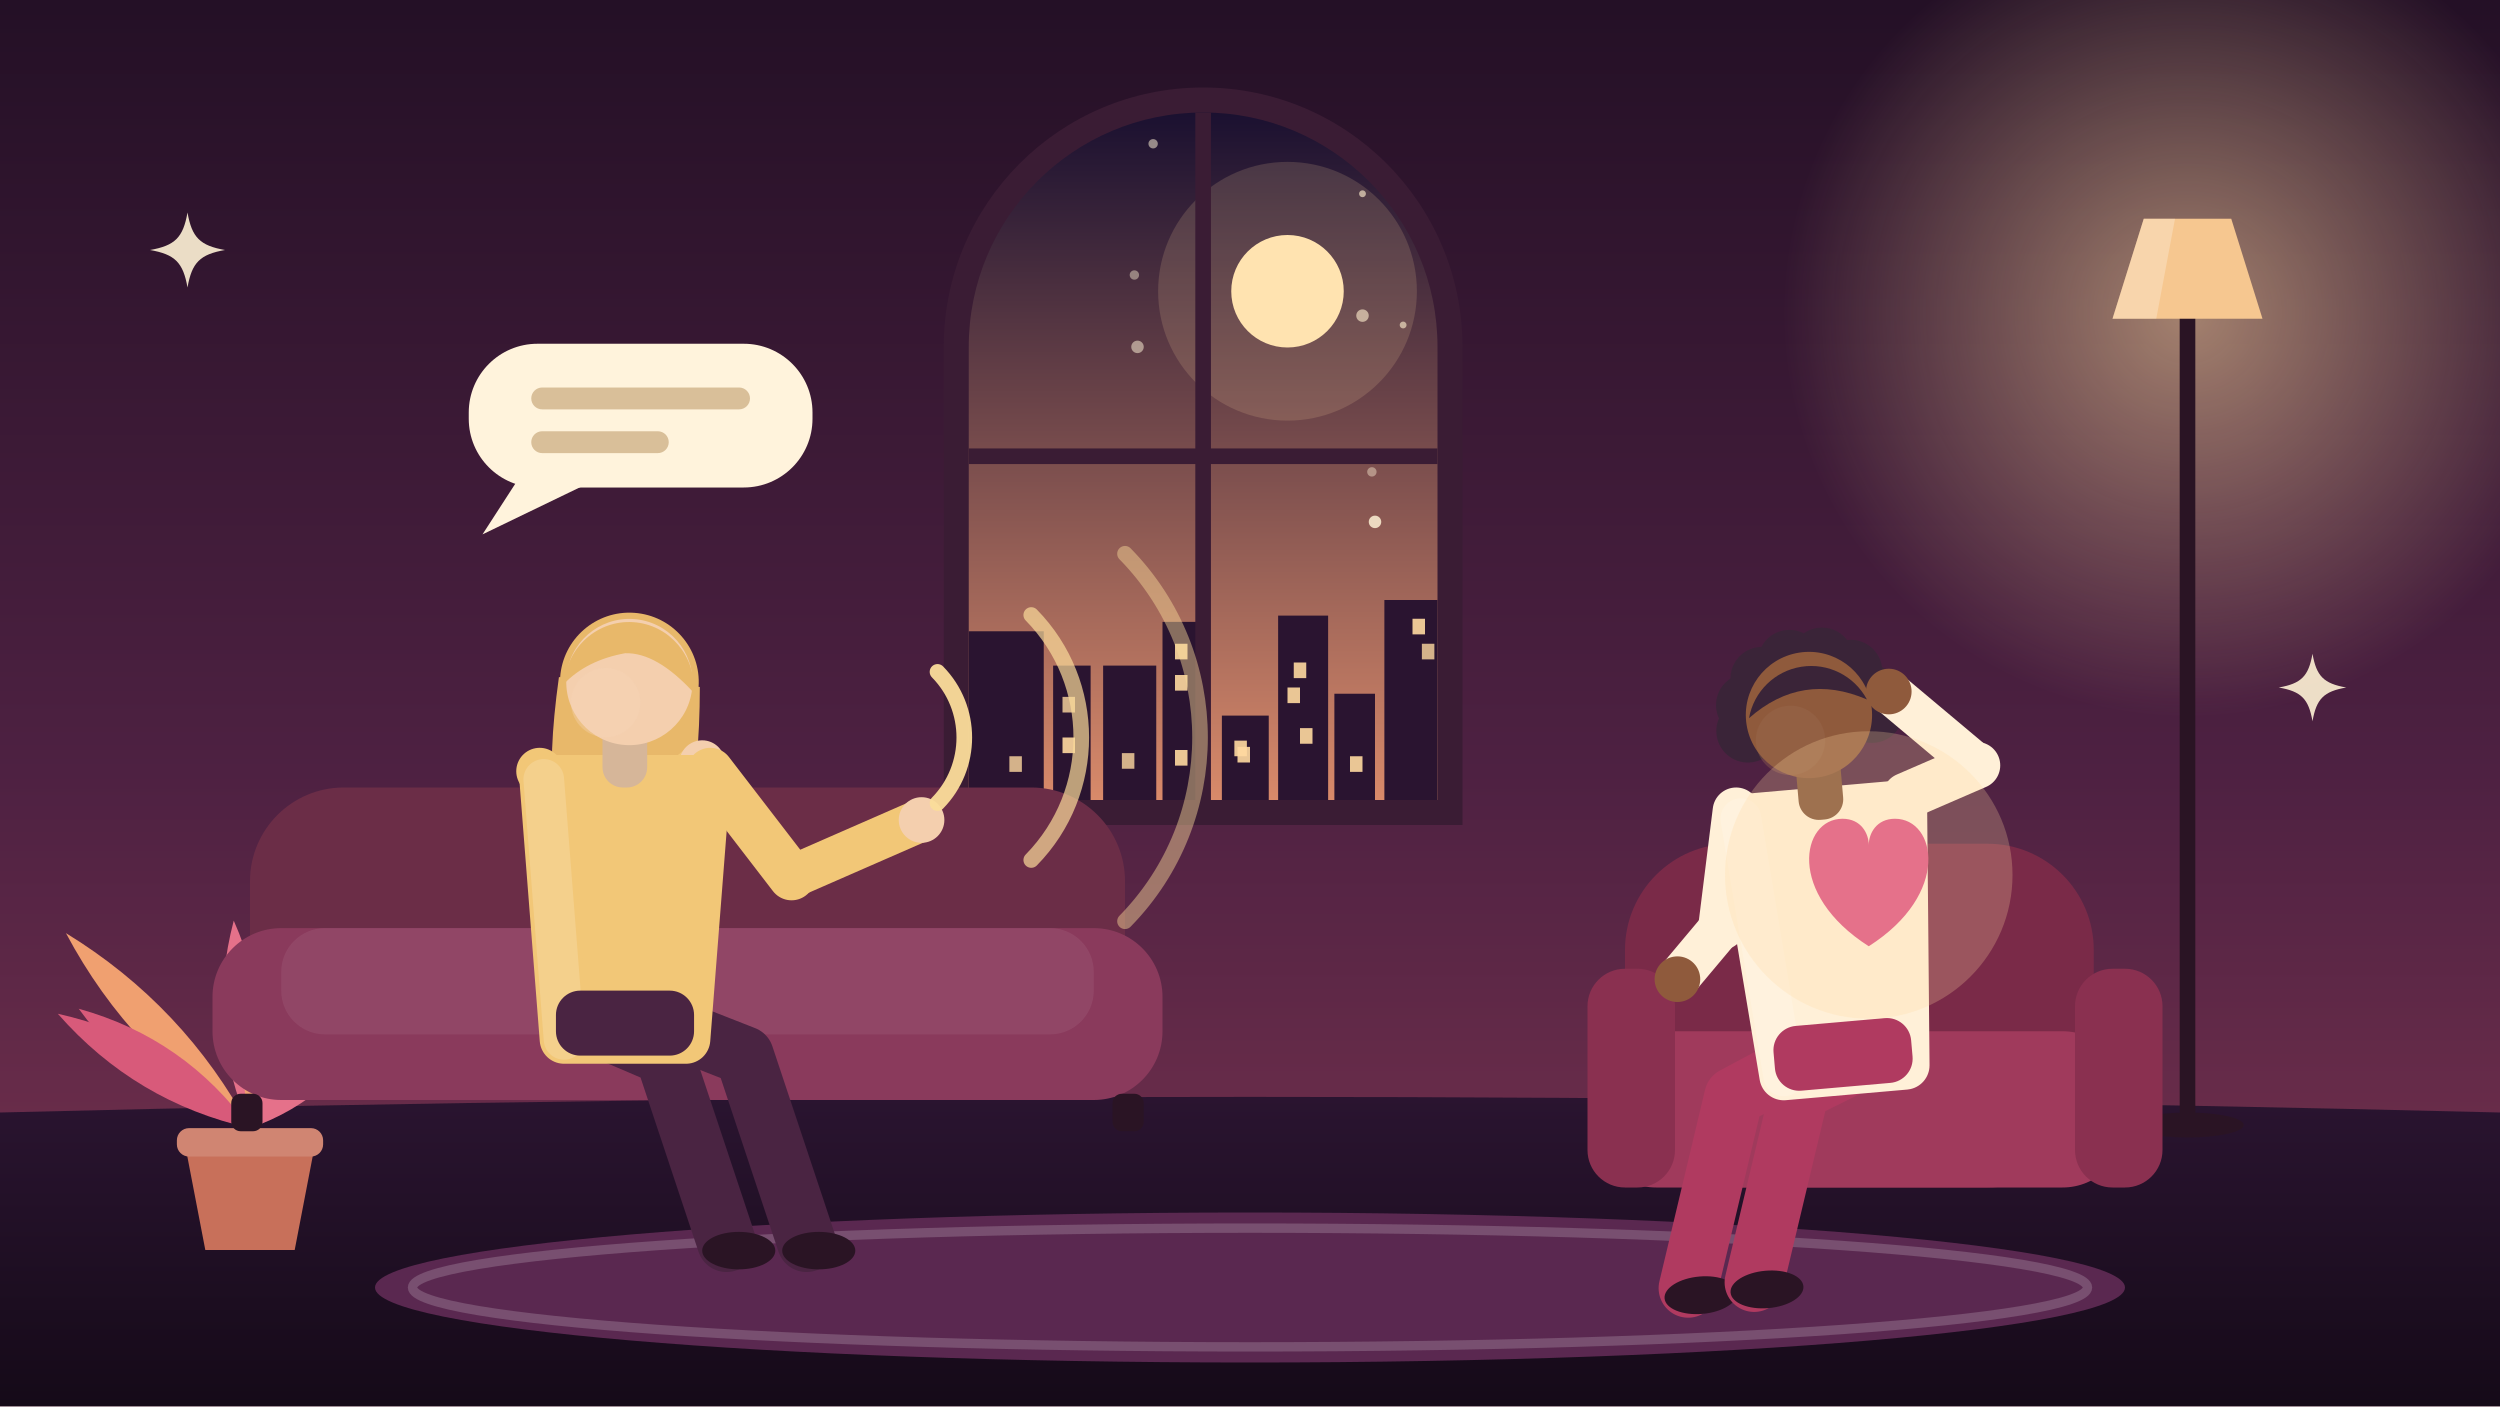
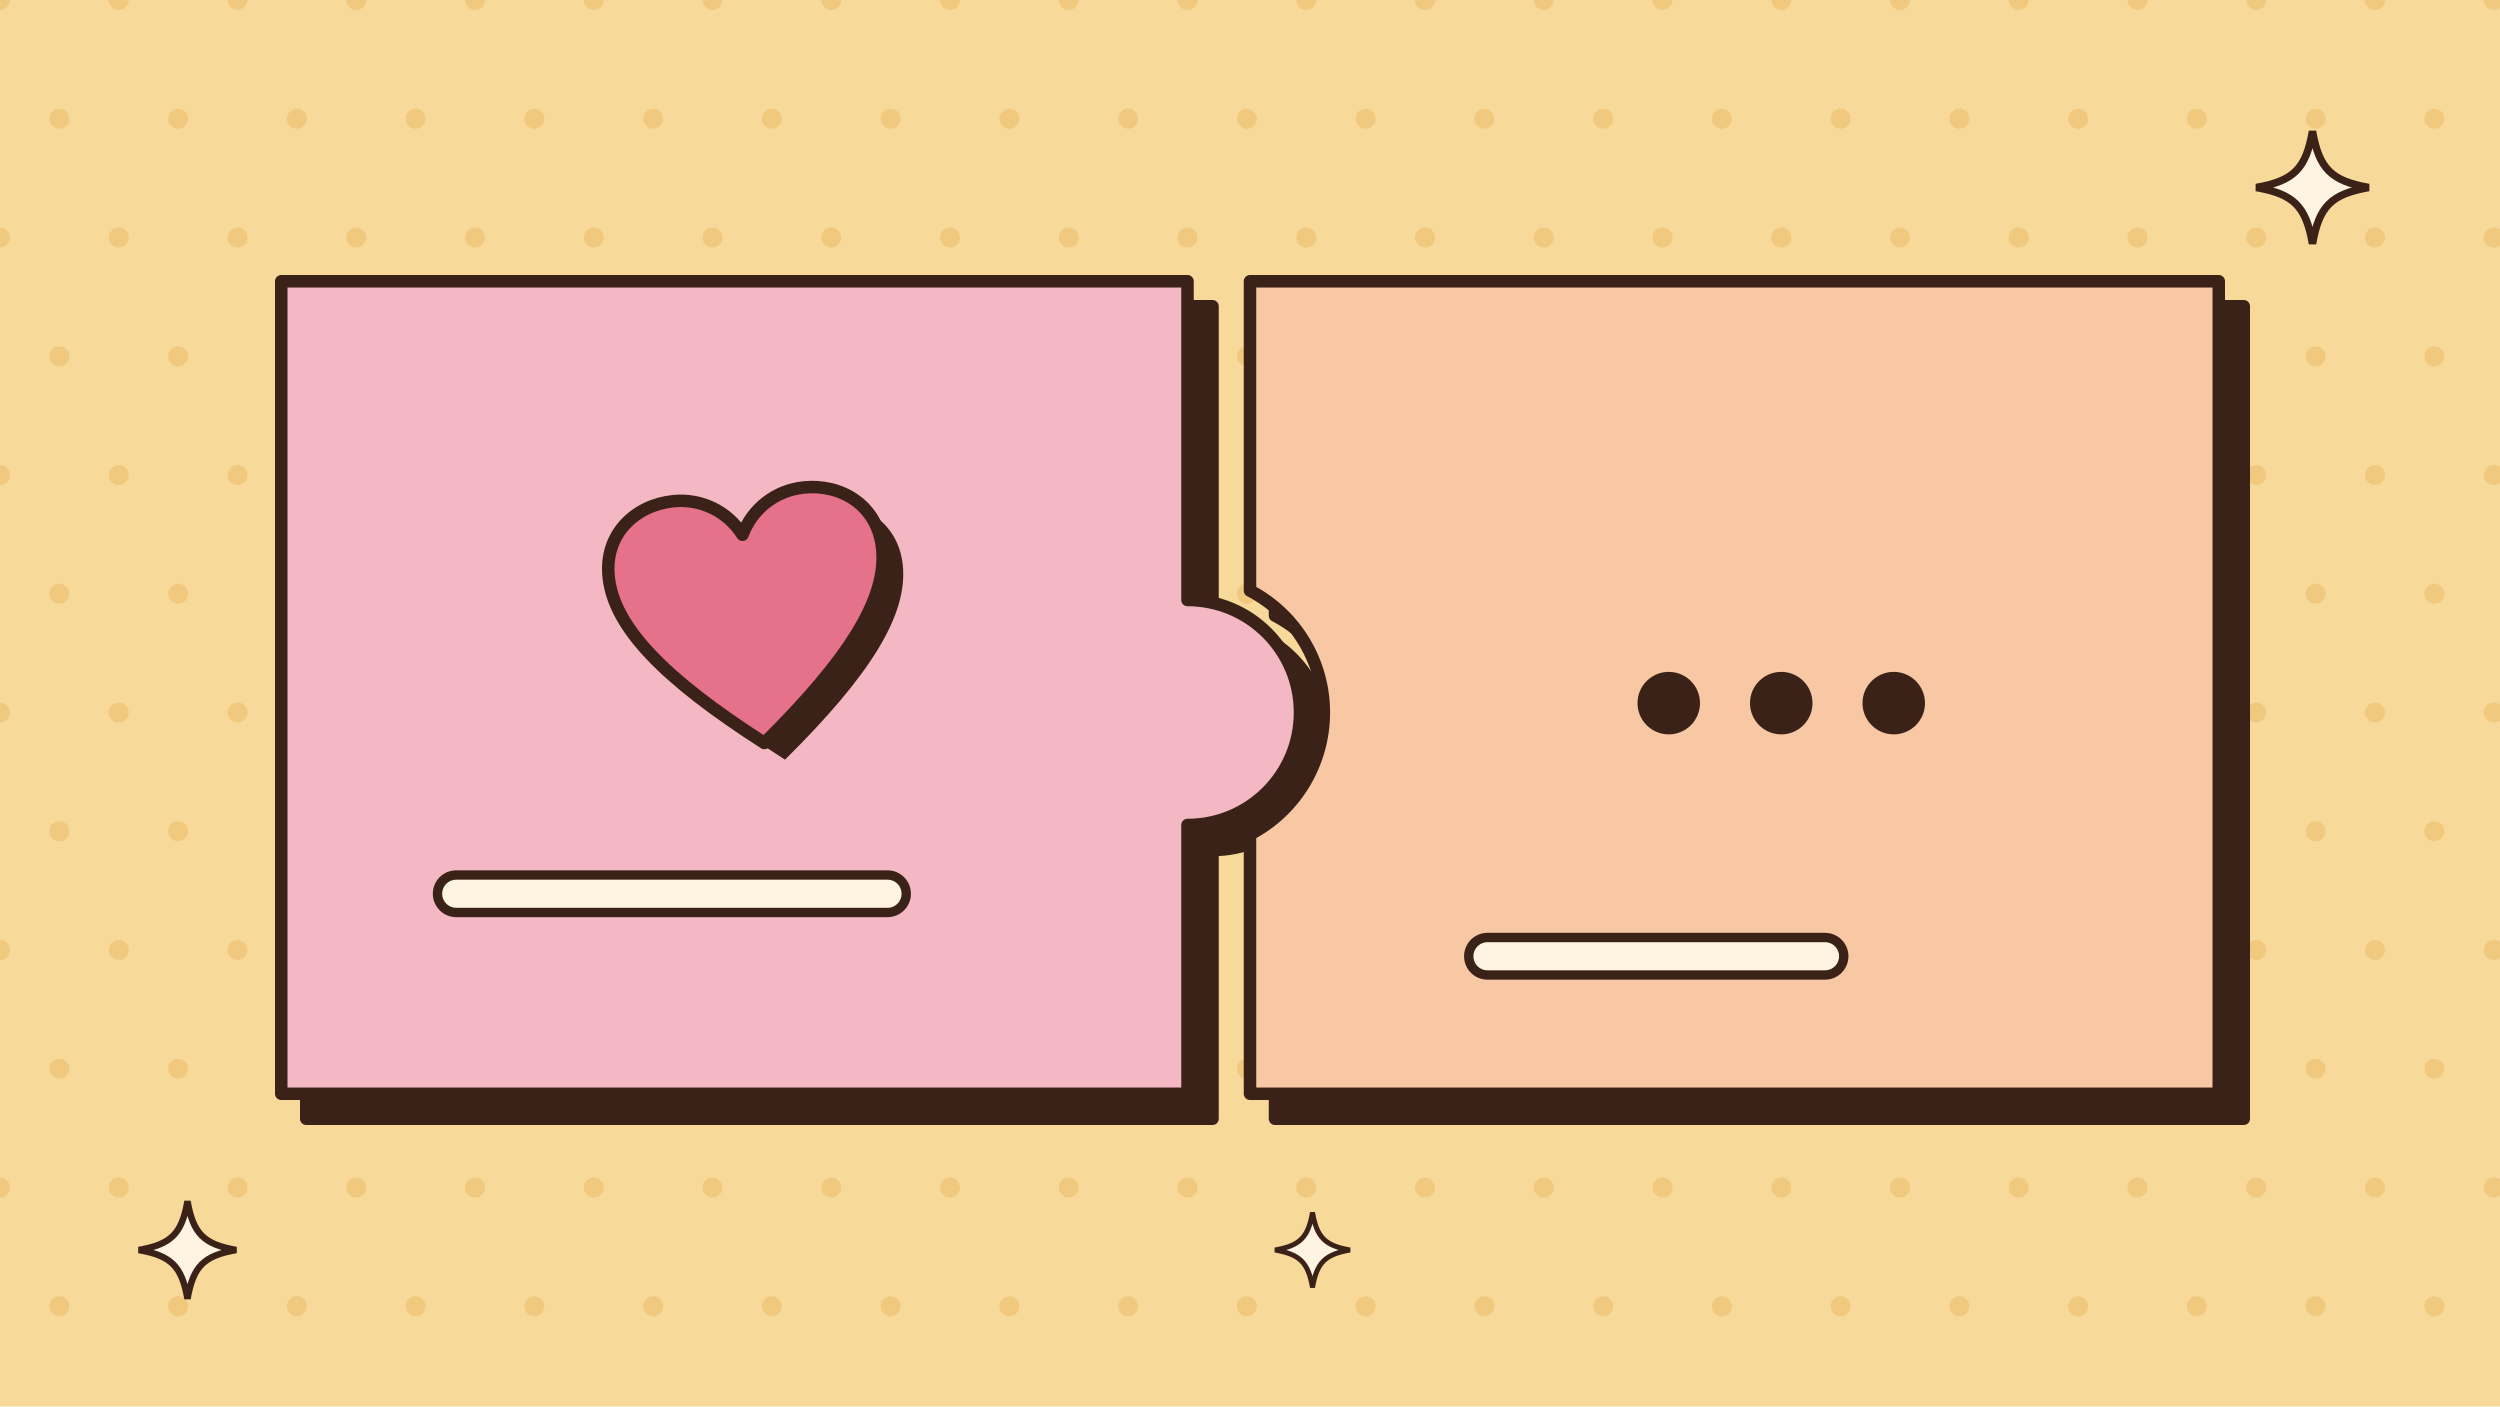
<svg xmlns="http://www.w3.org/2000/svg" viewBox="0 0 800 450" preserveAspectRatio="xMidYMid slice">
-   <defs>
-     <linearGradient id="e3bg" x1="0" y1="0" x2="0" y2="1">
-       <stop offset="0" stop-color="#241026" />
-       <stop offset=".55" stop-color="#4e2142" />
-       <stop offset="1" stop-color="#7e3550" />
-     </linearGradient>
-   </defs>
-   <rect width="800" height="450" fill="url(#e3bg)" />
-   <clipPath id="e3c">
-     <path d="M310 256 V111.0 A75.0 75.0 0 0 1 460 111.0 V256Z" />
-   </clipPath>
-   <linearGradient id="e3s" x1="0" y1="0" x2="0" y2="1">
-     <stop offset="0" stop-color="#1a1030" />
-     <stop offset="1" stop-color="#d98a6a" />
-   </linearGradient>
-   <path d="M302 264 V111.0 A83.0 83.0 0 0 1 468 111.0 V264Z" fill="#3a1c34" />
-   <g clip-path="url(#e3c)">
-     <rect x="310" y="36" width="150" height="220" fill="url(#e3s)" />
-     <circle cx="455" cy="38" r="0.8" fill="#fff3d6" opacity="0.39" />
-     <circle cx="458" cy="38" r="1.1" fill="#fff3d6" opacity="0.77" />
-     <circle cx="460" cy="68" r="1.5" fill="#fff3d6" opacity="0.56" />
-     <circle cx="363" cy="88" r="1.5" fill="#fff3d6" opacity="0.43" />
-     <circle cx="439" cy="151" r="1.5" fill="#fff3d6" opacity="0.42" />
-     <circle cx="449" cy="104" r="1.1" fill="#fff3d6" opacity="0.62" />
-     <circle cx="436" cy="101" r="2.0" fill="#fff3d6" opacity="0.61" />
-     <circle cx="364" cy="111" r="2.0" fill="#fff3d6" opacity="0.52" />
-     <circle cx="440" cy="167" r="2.0" fill="#fff3d6" opacity="0.83" />
-     <circle cx="436" cy="62" r="1.1" fill="#fff3d6" opacity="0.64" />
-     <circle cx="428" cy="147" r="0.8" fill="#fff3d6" opacity="0.46" />
-     <circle cx="384" cy="153" r="0.8" fill="#fff3d6" opacity="0.79" />
-     <circle cx="369" cy="46" r="1.5" fill="#fff3d6" opacity="0.52" />
-     <circle cx="385" cy="60" r="1.5" fill="#fff3d6" opacity="0.34" />
-     <circle cx="412.0" cy="93.2" r="41.4" fill="#ffd9a0" opacity=".16" />
-     <circle cx="412.0" cy="93.2" r="18.0" fill="#ffe3b0" />
-     <circle cx="421.0" cy="88.7" r="15.3" fill="#1a1030" opacity=".0" />
-     <rect x="310" y="202" width="24" height="54" fill="#2a1430" />
-     <rect x="323" y="242" width="4" height="5" fill="#ffd9a0" opacity="0.8" />
-     <rect x="322" y="240" width="4" height="5" fill="#ffd9a0" opacity="0" />
-     <rect x="325" y="230" width="4" height="5" fill="#ffd9a0" opacity="0" />
-     <rect x="337" y="213" width="12" height="43" fill="#2a1430" />
-     <rect x="340" y="223" width="4" height="5" fill="#ffd9a0" opacity="0.8" />
-     <rect x="342" y="231" width="4" height="5" fill="#ffd9a0" opacity="0" />
-     <rect x="340" y="236" width="4" height="5" fill="#ffd9a0" opacity="0.9" />
-     <rect x="353" y="213" width="17" height="43" fill="#2a1430" />
-     <rect x="359" y="241" width="4" height="5" fill="#ffd9a0" opacity="0.8" />
-     <rect x="358" y="224" width="4" height="5" fill="#ffd9a0" opacity="0" />
-     <rect x="356" y="221" width="4" height="5" fill="#ffd9a0" opacity="0" />
-     <rect x="372" y="199" width="15" height="57" fill="#2a1430" />
-     <rect x="376" y="216" width="4" height="5" fill="#ffd9a0" opacity="0.9" />
-     <rect x="376" y="206" width="4" height="5" fill="#ffd9a0" opacity="0.9" />
-     <rect x="376" y="240" width="4" height="5" fill="#ffd9a0" opacity="0.9" />
-     <rect x="391" y="229" width="15" height="27" fill="#2a1430" />
-     <rect x="396" y="238" width="4" height="5" fill="#ffd9a0" opacity="0" />
-     <rect x="396" y="239" width="4" height="5" fill="#ffd9a0" opacity="0.9" />
-     <rect x="395" y="237" width="4" height="5" fill="#ffd9a0" opacity="0.9" />
-     <rect x="409" y="197" width="16" height="59" fill="#2a1430" />
-     <rect x="412" y="220" width="4" height="5" fill="#ffd9a0" opacity="0.9" />
-     <rect x="416" y="233" width="4" height="5" fill="#ffd9a0" opacity="0.9" />
-     <rect x="414" y="212" width="4" height="5" fill="#ffd9a0" opacity="0.9" />
-     <rect x="427" y="222" width="13" height="34" fill="#2a1430" />
-     <rect x="431" y="231" width="4" height="5" fill="#ffd9a0" opacity="0" />
-     <rect x="431" y="244" width="4" height="5" fill="#ffd9a0" opacity="0" />
-     <rect x="432" y="242" width="4" height="5" fill="#ffd9a0" opacity="0.9" />
-     <rect x="443" y="192" width="22" height="64" fill="#2a1430" />
-     <rect x="452" y="235" width="4" height="5" fill="#ffd9a0" opacity="0" />
-     <rect x="455" y="206" width="4" height="5" fill="#ffd9a0" opacity="0.8" />
-     <rect x="452" y="198" width="4" height="5" fill="#ffd9a0" opacity="0.9" />
+   <rect width="800" height="450" fill="#f7d99a" />
+   <circle cx="0" cy="0" r="3.2" fill="#f0c97f" />
+   <circle cx="19.0" cy="38" r="3.2" fill="#f0c97f" />
+   <circle cx="0" cy="76" r="3.2" fill="#f0c97f" />
+   <circle cx="19.0" cy="114" r="3.2" fill="#f0c97f" />
+   <circle cx="0" cy="152" r="3.2" fill="#f0c97f" />
+   <circle cx="19.0" cy="190" r="3.2" fill="#f0c97f" />
+   <circle cx="0" cy="228" r="3.2" fill="#f0c97f" />
+   <circle cx="19.0" cy="266" r="3.2" fill="#f0c97f" />
+   <circle cx="0" cy="304" r="3.2" fill="#f0c97f" />
+   <circle cx="19.0" cy="342" r="3.2" fill="#f0c97f" />
+   <circle cx="0" cy="380" r="3.2" fill="#f0c97f" />
+   <circle cx="19.0" cy="418" r="3.2" fill="#f0c97f" />
+   <circle cx="0" cy="456" r="3.2" fill="#f0c97f" />
+   <circle cx="38" cy="0" r="3.2" fill="#f0c97f" />
+   <circle cx="57.0" cy="38" r="3.2" fill="#f0c97f" />
+   <circle cx="38" cy="76" r="3.2" fill="#f0c97f" />
+   <circle cx="57.0" cy="114" r="3.2" fill="#f0c97f" />
+   <circle cx="38" cy="152" r="3.2" fill="#f0c97f" />
+   <circle cx="57.0" cy="190" r="3.2" fill="#f0c97f" />
+   <circle cx="38" cy="228" r="3.2" fill="#f0c97f" />
+   <circle cx="57.0" cy="266" r="3.2" fill="#f0c97f" />
+   <circle cx="38" cy="304" r="3.2" fill="#f0c97f" />
+   <circle cx="57.0" cy="342" r="3.2" fill="#f0c97f" />
+   <circle cx="38" cy="380" r="3.2" fill="#f0c97f" />
+   <circle cx="57.0" cy="418" r="3.2" fill="#f0c97f" />
+   <circle cx="38" cy="456" r="3.2" fill="#f0c97f" />
+   <circle cx="76" cy="0" r="3.2" fill="#f0c97f" />
+   <circle cx="95.0" cy="38" r="3.2" fill="#f0c97f" />
+   <circle cx="76" cy="76" r="3.2" fill="#f0c97f" />
+   <circle cx="95.0" cy="114" r="3.2" fill="#f0c97f" />
+   <circle cx="76" cy="152" r="3.2" fill="#f0c97f" />
+   <circle cx="95.0" cy="190" r="3.2" fill="#f0c97f" />
+   <circle cx="76" cy="228" r="3.2" fill="#f0c97f" />
+   <circle cx="95.0" cy="266" r="3.2" fill="#f0c97f" />
+   <circle cx="76" cy="304" r="3.2" fill="#f0c97f" />
+   <circle cx="95.0" cy="342" r="3.2" fill="#f0c97f" />
+   <circle cx="76" cy="380" r="3.2" fill="#f0c97f" />
+   <circle cx="95.0" cy="418" r="3.2" fill="#f0c97f" />
+   <circle cx="76" cy="456" r="3.2" fill="#f0c97f" />
+   <circle cx="114" cy="0" r="3.2" fill="#f0c97f" />
+   <circle cx="133.0" cy="38" r="3.2" fill="#f0c97f" />
+   <circle cx="114" cy="76" r="3.2" fill="#f0c97f" />
+   <circle cx="133.0" cy="114" r="3.2" fill="#f0c97f" />
+   <circle cx="114" cy="152" r="3.2" fill="#f0c97f" />
+   <circle cx="133.0" cy="190" r="3.2" fill="#f0c97f" />
+   <circle cx="114" cy="228" r="3.2" fill="#f0c97f" />
+   <circle cx="133.0" cy="266" r="3.2" fill="#f0c97f" />
+   <circle cx="114" cy="304" r="3.2" fill="#f0c97f" />
+   <circle cx="133.0" cy="342" r="3.2" fill="#f0c97f" />
+   <circle cx="114" cy="380" r="3.2" fill="#f0c97f" />
+   <circle cx="133.0" cy="418" r="3.2" fill="#f0c97f" />
+   <circle cx="114" cy="456" r="3.2" fill="#f0c97f" />
+   <circle cx="152" cy="0" r="3.2" fill="#f0c97f" />
+   <circle cx="171.0" cy="38" r="3.2" fill="#f0c97f" />
+   <circle cx="152" cy="76" r="3.2" fill="#f0c97f" />
+   <circle cx="171.0" cy="114" r="3.2" fill="#f0c97f" />
+   <circle cx="152" cy="152" r="3.2" fill="#f0c97f" />
+   <circle cx="171.0" cy="190" r="3.2" fill="#f0c97f" />
+   <circle cx="152" cy="228" r="3.2" fill="#f0c97f" />
+   <circle cx="171.0" cy="266" r="3.2" fill="#f0c97f" />
+   <circle cx="152" cy="304" r="3.2" fill="#f0c97f" />
+   <circle cx="171.0" cy="342" r="3.2" fill="#f0c97f" />
+   <circle cx="152" cy="380" r="3.2" fill="#f0c97f" />
+   <circle cx="171.0" cy="418" r="3.2" fill="#f0c97f" />
+   <circle cx="152" cy="456" r="3.2" fill="#f0c97f" />
+   <circle cx="190" cy="0" r="3.2" fill="#f0c97f" />
+   <circle cx="209.0" cy="38" r="3.2" fill="#f0c97f" />
+   <circle cx="190" cy="76" r="3.2" fill="#f0c97f" />
+   <circle cx="209.0" cy="114" r="3.2" fill="#f0c97f" />
+   <circle cx="190" cy="152" r="3.2" fill="#f0c97f" />
+   <circle cx="209.0" cy="190" r="3.2" fill="#f0c97f" />
+   <circle cx="190" cy="228" r="3.2" fill="#f0c97f" />
+   <circle cx="209.0" cy="266" r="3.2" fill="#f0c97f" />
+   <circle cx="190" cy="304" r="3.2" fill="#f0c97f" />
+   <circle cx="209.0" cy="342" r="3.2" fill="#f0c97f" />
+   <circle cx="190" cy="380" r="3.2" fill="#f0c97f" />
+   <circle cx="209.0" cy="418" r="3.2" fill="#f0c97f" />
+   <circle cx="190" cy="456" r="3.2" fill="#f0c97f" />
+   <circle cx="228" cy="0" r="3.2" fill="#f0c97f" />
+   <circle cx="247.0" cy="38" r="3.2" fill="#f0c97f" />
+   <circle cx="228" cy="76" r="3.2" fill="#f0c97f" />
+   <circle cx="247.0" cy="114" r="3.2" fill="#f0c97f" />
+   <circle cx="228" cy="152" r="3.2" fill="#f0c97f" />
+   <circle cx="247.0" cy="190" r="3.2" fill="#f0c97f" />
+   <circle cx="228" cy="228" r="3.2" fill="#f0c97f" />
+   <circle cx="247.0" cy="266" r="3.2" fill="#f0c97f" />
+   <circle cx="228" cy="304" r="3.2" fill="#f0c97f" />
+   <circle cx="247.0" cy="342" r="3.2" fill="#f0c97f" />
+   <circle cx="228" cy="380" r="3.2" fill="#f0c97f" />
+   <circle cx="247.0" cy="418" r="3.2" fill="#f0c97f" />
+   <circle cx="228" cy="456" r="3.2" fill="#f0c97f" />
+   <circle cx="266" cy="0" r="3.2" fill="#f0c97f" />
+   <circle cx="285.0" cy="38" r="3.2" fill="#f0c97f" />
+   <circle cx="266" cy="76" r="3.2" fill="#f0c97f" />
+   <circle cx="285.0" cy="114" r="3.2" fill="#f0c97f" />
+   <circle cx="266" cy="152" r="3.2" fill="#f0c97f" />
+   <circle cx="285.0" cy="190" r="3.2" fill="#f0c97f" />
+   <circle cx="266" cy="228" r="3.2" fill="#f0c97f" />
+   <circle cx="285.0" cy="266" r="3.2" fill="#f0c97f" />
+   <circle cx="266" cy="304" r="3.2" fill="#f0c97f" />
+   <circle cx="285.0" cy="342" r="3.2" fill="#f0c97f" />
+   <circle cx="266" cy="380" r="3.2" fill="#f0c97f" />
+   <circle cx="285.0" cy="418" r="3.2" fill="#f0c97f" />
+   <circle cx="266" cy="456" r="3.2" fill="#f0c97f" />
+   <circle cx="304" cy="0" r="3.2" fill="#f0c97f" />
+   <circle cx="323.0" cy="38" r="3.2" fill="#f0c97f" />
+   <circle cx="304" cy="76" r="3.2" fill="#f0c97f" />
+   <circle cx="323.0" cy="114" r="3.2" fill="#f0c97f" />
+   <circle cx="304" cy="152" r="3.2" fill="#f0c97f" />
+   <circle cx="323.0" cy="190" r="3.2" fill="#f0c97f" />
+   <circle cx="304" cy="228" r="3.2" fill="#f0c97f" />
+   <circle cx="323.0" cy="266" r="3.2" fill="#f0c97f" />
+   <circle cx="304" cy="304" r="3.2" fill="#f0c97f" />
+   <circle cx="323.0" cy="342" r="3.2" fill="#f0c97f" />
+   <circle cx="304" cy="380" r="3.2" fill="#f0c97f" />
+   <circle cx="323.0" cy="418" r="3.2" fill="#f0c97f" />
+   <circle cx="304" cy="456" r="3.2" fill="#f0c97f" />
+   <circle cx="342" cy="0" r="3.2" fill="#f0c97f" />
+   <circle cx="361.0" cy="38" r="3.2" fill="#f0c97f" />
+   <circle cx="342" cy="76" r="3.2" fill="#f0c97f" />
+   <circle cx="361.0" cy="114" r="3.2" fill="#f0c97f" />
+   <circle cx="342" cy="152" r="3.2" fill="#f0c97f" />
+   <circle cx="361.0" cy="190" r="3.2" fill="#f0c97f" />
+   <circle cx="342" cy="228" r="3.2" fill="#f0c97f" />
+   <circle cx="361.0" cy="266" r="3.2" fill="#f0c97f" />
+   <circle cx="342" cy="304" r="3.2" fill="#f0c97f" />
+   <circle cx="361.0" cy="342" r="3.2" fill="#f0c97f" />
+   <circle cx="342" cy="380" r="3.2" fill="#f0c97f" />
+   <circle cx="361.0" cy="418" r="3.2" fill="#f0c97f" />
+   <circle cx="342" cy="456" r="3.2" fill="#f0c97f" />
+   <circle cx="380" cy="0" r="3.2" fill="#f0c97f" />
+   <circle cx="399.0" cy="38" r="3.2" fill="#f0c97f" />
+   <circle cx="380" cy="76" r="3.2" fill="#f0c97f" />
+   <circle cx="399.0" cy="114" r="3.2" fill="#f0c97f" />
+   <circle cx="380" cy="152" r="3.2" fill="#f0c97f" />
+   <circle cx="399.0" cy="190" r="3.2" fill="#f0c97f" />
+   <circle cx="380" cy="228" r="3.2" fill="#f0c97f" />
+   <circle cx="399.0" cy="266" r="3.2" fill="#f0c97f" />
+   <circle cx="380" cy="304" r="3.2" fill="#f0c97f" />
+   <circle cx="399.0" cy="342" r="3.2" fill="#f0c97f" />
+   <circle cx="380" cy="380" r="3.2" fill="#f0c97f" />
+   <circle cx="399.0" cy="418" r="3.2" fill="#f0c97f" />
+   <circle cx="380" cy="456" r="3.2" fill="#f0c97f" />
+   <circle cx="418" cy="0" r="3.2" fill="#f0c97f" />
+   <circle cx="437.0" cy="38" r="3.2" fill="#f0c97f" />
+   <circle cx="418" cy="76" r="3.2" fill="#f0c97f" />
+   <circle cx="437.0" cy="114" r="3.2" fill="#f0c97f" />
+   <circle cx="418" cy="152" r="3.2" fill="#f0c97f" />
+   <circle cx="437.0" cy="190" r="3.2" fill="#f0c97f" />
+   <circle cx="418" cy="228" r="3.2" fill="#f0c97f" />
+   <circle cx="437.0" cy="266" r="3.2" fill="#f0c97f" />
+   <circle cx="418" cy="304" r="3.2" fill="#f0c97f" />
+   <circle cx="437.0" cy="342" r="3.2" fill="#f0c97f" />
+   <circle cx="418" cy="380" r="3.2" fill="#f0c97f" />
+   <circle cx="437.0" cy="418" r="3.2" fill="#f0c97f" />
+   <circle cx="418" cy="456" r="3.2" fill="#f0c97f" />
+   <circle cx="456" cy="0" r="3.2" fill="#f0c97f" />
+   <circle cx="475.0" cy="38" r="3.2" fill="#f0c97f" />
+   <circle cx="456" cy="76" r="3.2" fill="#f0c97f" />
+   <circle cx="475.0" cy="114" r="3.2" fill="#f0c97f" />
+   <circle cx="456" cy="152" r="3.2" fill="#f0c97f" />
+   <circle cx="475.0" cy="190" r="3.2" fill="#f0c97f" />
+   <circle cx="456" cy="228" r="3.2" fill="#f0c97f" />
+   <circle cx="475.0" cy="266" r="3.2" fill="#f0c97f" />
+   <circle cx="456" cy="304" r="3.2" fill="#f0c97f" />
+   <circle cx="475.0" cy="342" r="3.2" fill="#f0c97f" />
+   <circle cx="456" cy="380" r="3.2" fill="#f0c97f" />
+   <circle cx="475.0" cy="418" r="3.2" fill="#f0c97f" />
+   <circle cx="456" cy="456" r="3.2" fill="#f0c97f" />
+   <circle cx="494" cy="0" r="3.2" fill="#f0c97f" />
+   <circle cx="513.0" cy="38" r="3.2" fill="#f0c97f" />
+   <circle cx="494" cy="76" r="3.2" fill="#f0c97f" />
+   <circle cx="513.0" cy="114" r="3.2" fill="#f0c97f" />
+   <circle cx="494" cy="152" r="3.2" fill="#f0c97f" />
+   <circle cx="513.0" cy="190" r="3.2" fill="#f0c97f" />
+   <circle cx="494" cy="228" r="3.2" fill="#f0c97f" />
+   <circle cx="513.0" cy="266" r="3.2" fill="#f0c97f" />
+   <circle cx="494" cy="304" r="3.2" fill="#f0c97f" />
+   <circle cx="513.0" cy="342" r="3.2" fill="#f0c97f" />
+   <circle cx="494" cy="380" r="3.2" fill="#f0c97f" />
+   <circle cx="513.0" cy="418" r="3.2" fill="#f0c97f" />
+   <circle cx="494" cy="456" r="3.2" fill="#f0c97f" />
+   <circle cx="532" cy="0" r="3.2" fill="#f0c97f" />
+   <circle cx="551.0" cy="38" r="3.2" fill="#f0c97f" />
+   <circle cx="532" cy="76" r="3.2" fill="#f0c97f" />
+   <circle cx="551.0" cy="114" r="3.2" fill="#f0c97f" />
+   <circle cx="532" cy="152" r="3.2" fill="#f0c97f" />
+   <circle cx="551.0" cy="190" r="3.2" fill="#f0c97f" />
+   <circle cx="532" cy="228" r="3.2" fill="#f0c97f" />
+   <circle cx="551.0" cy="266" r="3.2" fill="#f0c97f" />
+   <circle cx="532" cy="304" r="3.2" fill="#f0c97f" />
+   <circle cx="551.0" cy="342" r="3.2" fill="#f0c97f" />
+   <circle cx="532" cy="380" r="3.2" fill="#f0c97f" />
+   <circle cx="551.0" cy="418" r="3.2" fill="#f0c97f" />
+   <circle cx="532" cy="456" r="3.2" fill="#f0c97f" />
+   <circle cx="570" cy="0" r="3.2" fill="#f0c97f" />
+   <circle cx="589.0" cy="38" r="3.2" fill="#f0c97f" />
+   <circle cx="570" cy="76" r="3.2" fill="#f0c97f" />
+   <circle cx="589.0" cy="114" r="3.2" fill="#f0c97f" />
+   <circle cx="570" cy="152" r="3.2" fill="#f0c97f" />
+   <circle cx="589.0" cy="190" r="3.2" fill="#f0c97f" />
+   <circle cx="570" cy="228" r="3.2" fill="#f0c97f" />
+   <circle cx="589.0" cy="266" r="3.2" fill="#f0c97f" />
+   <circle cx="570" cy="304" r="3.2" fill="#f0c97f" />
+   <circle cx="589.0" cy="342" r="3.2" fill="#f0c97f" />
+   <circle cx="570" cy="380" r="3.2" fill="#f0c97f" />
+   <circle cx="589.0" cy="418" r="3.2" fill="#f0c97f" />
+   <circle cx="570" cy="456" r="3.2" fill="#f0c97f" />
+   <circle cx="608" cy="0" r="3.2" fill="#f0c97f" />
+   <circle cx="627.0" cy="38" r="3.2" fill="#f0c97f" />
+   <circle cx="608" cy="76" r="3.2" fill="#f0c97f" />
+   <circle cx="627.0" cy="114" r="3.2" fill="#f0c97f" />
+   <circle cx="608" cy="152" r="3.2" fill="#f0c97f" />
+   <circle cx="627.0" cy="190" r="3.2" fill="#f0c97f" />
+   <circle cx="608" cy="228" r="3.2" fill="#f0c97f" />
+   <circle cx="627.0" cy="266" r="3.2" fill="#f0c97f" />
+   <circle cx="608" cy="304" r="3.2" fill="#f0c97f" />
+   <circle cx="627.0" cy="342" r="3.2" fill="#f0c97f" />
+   <circle cx="608" cy="380" r="3.2" fill="#f0c97f" />
+   <circle cx="627.0" cy="418" r="3.2" fill="#f0c97f" />
+   <circle cx="608" cy="456" r="3.2" fill="#f0c97f" />
+   <circle cx="646" cy="0" r="3.2" fill="#f0c97f" />
+   <circle cx="665.0" cy="38" r="3.2" fill="#f0c97f" />
+   <circle cx="646" cy="76" r="3.2" fill="#f0c97f" />
+   <circle cx="665.0" cy="114" r="3.2" fill="#f0c97f" />
+   <circle cx="646" cy="152" r="3.2" fill="#f0c97f" />
+   <circle cx="665.0" cy="190" r="3.2" fill="#f0c97f" />
+   <circle cx="646" cy="228" r="3.2" fill="#f0c97f" />
+   <circle cx="665.0" cy="266" r="3.2" fill="#f0c97f" />
+   <circle cx="646" cy="304" r="3.2" fill="#f0c97f" />
+   <circle cx="665.0" cy="342" r="3.2" fill="#f0c97f" />
+   <circle cx="646" cy="380" r="3.2" fill="#f0c97f" />
+   <circle cx="665.0" cy="418" r="3.2" fill="#f0c97f" />
+   <circle cx="646" cy="456" r="3.2" fill="#f0c97f" />
+   <circle cx="684" cy="0" r="3.2" fill="#f0c97f" />
+   <circle cx="703.0" cy="38" r="3.2" fill="#f0c97f" />
+   <circle cx="684" cy="76" r="3.2" fill="#f0c97f" />
+   <circle cx="703.0" cy="114" r="3.2" fill="#f0c97f" />
+   <circle cx="684" cy="152" r="3.2" fill="#f0c97f" />
+   <circle cx="703.0" cy="190" r="3.2" fill="#f0c97f" />
+   <circle cx="684" cy="228" r="3.2" fill="#f0c97f" />
+   <circle cx="703.0" cy="266" r="3.2" fill="#f0c97f" />
+   <circle cx="684" cy="304" r="3.2" fill="#f0c97f" />
+   <circle cx="703.0" cy="342" r="3.2" fill="#f0c97f" />
+   <circle cx="684" cy="380" r="3.2" fill="#f0c97f" />
+   <circle cx="703.0" cy="418" r="3.2" fill="#f0c97f" />
+   <circle cx="684" cy="456" r="3.2" fill="#f0c97f" />
+   <circle cx="722" cy="0" r="3.2" fill="#f0c97f" />
+   <circle cx="741.0" cy="38" r="3.2" fill="#f0c97f" />
+   <circle cx="722" cy="76" r="3.2" fill="#f0c97f" />
+   <circle cx="741.0" cy="114" r="3.2" fill="#f0c97f" />
+   <circle cx="722" cy="152" r="3.2" fill="#f0c97f" />
+   <circle cx="741.0" cy="190" r="3.2" fill="#f0c97f" />
+   <circle cx="722" cy="228" r="3.2" fill="#f0c97f" />
+   <circle cx="741.0" cy="266" r="3.2" fill="#f0c97f" />
+   <circle cx="722" cy="304" r="3.2" fill="#f0c97f" />
+   <circle cx="741.0" cy="342" r="3.2" fill="#f0c97f" />
+   <circle cx="722" cy="380" r="3.2" fill="#f0c97f" />
+   <circle cx="741.0" cy="418" r="3.2" fill="#f0c97f" />
+   <circle cx="722" cy="456" r="3.2" fill="#f0c97f" />
+   <circle cx="760" cy="0" r="3.2" fill="#f0c97f" />
+   <circle cx="779.0" cy="38" r="3.2" fill="#f0c97f" />
+   <circle cx="760" cy="76" r="3.2" fill="#f0c97f" />
+   <circle cx="779.0" cy="114" r="3.2" fill="#f0c97f" />
+   <circle cx="760" cy="152" r="3.2" fill="#f0c97f" />
+   <circle cx="779.0" cy="190" r="3.2" fill="#f0c97f" />
+   <circle cx="760" cy="228" r="3.2" fill="#f0c97f" />
+   <circle cx="779.0" cy="266" r="3.2" fill="#f0c97f" />
+   <circle cx="760" cy="304" r="3.2" fill="#f0c97f" />
+   <circle cx="779.0" cy="342" r="3.2" fill="#f0c97f" />
+   <circle cx="760" cy="380" r="3.2" fill="#f0c97f" />
+   <circle cx="779.0" cy="418" r="3.2" fill="#f0c97f" />
+   <circle cx="760" cy="456" r="3.2" fill="#f0c97f" />
+   <circle cx="798" cy="0" r="3.2" fill="#f0c97f" />
+   <circle cx="817.0" cy="38" r="3.2" fill="#f0c97f" />
+   <circle cx="798" cy="76" r="3.2" fill="#f0c97f" />
+   <circle cx="817.0" cy="114" r="3.2" fill="#f0c97f" />
+   <circle cx="798" cy="152" r="3.2" fill="#f0c97f" />
+   <circle cx="817.0" cy="190" r="3.2" fill="#f0c97f" />
+   <circle cx="798" cy="228" r="3.2" fill="#f0c97f" />
+   <circle cx="817.0" cy="266" r="3.2" fill="#f0c97f" />
+   <circle cx="798" cy="304" r="3.2" fill="#f0c97f" />
+   <circle cx="817.0" cy="342" r="3.2" fill="#f0c97f" />
+   <circle cx="798" cy="380" r="3.2" fill="#f0c97f" />
+   <circle cx="817.0" cy="418" r="3.2" fill="#f0c97f" />
+   <circle cx="798" cy="456" r="3.2" fill="#f0c97f" />
+   <circle cx="836" cy="0" r="3.2" fill="#f0c97f" />
+   <circle cx="855.0" cy="38" r="3.2" fill="#f0c97f" />
+   <circle cx="836" cy="76" r="3.2" fill="#f0c97f" />
+   <circle cx="855.0" cy="114" r="3.2" fill="#f0c97f" />
+   <circle cx="836" cy="152" r="3.2" fill="#f0c97f" />
+   <circle cx="855.0" cy="190" r="3.2" fill="#f0c97f" />
+   <circle cx="836" cy="228" r="3.2" fill="#f0c97f" />
+   <circle cx="855.0" cy="266" r="3.2" fill="#f0c97f" />
+   <circle cx="836" cy="304" r="3.2" fill="#f0c97f" />
+   <circle cx="855.0" cy="342" r="3.2" fill="#f0c97f" />
+   <circle cx="836" cy="380" r="3.2" fill="#f0c97f" />
+   <circle cx="855.0" cy="418" r="3.2" fill="#f0c97f" />
+   <circle cx="836" cy="456" r="3.2" fill="#f0c97f" />
+   <g transform="">
+     <path d="M90 90 H380 V192 A36 36 0 1 1 380 264 V350 H90 Z" transform="translate(8 8)" fill="#3b2218" stroke="#3b2218" stroke-width="4" stroke-linejoin="round" />
+     <path d="M90 90 H380 V192 A36 36 0 1 1 380 264 V350 H90 Z" fill="#f4b8c4" stroke="#3b2218" stroke-width="4" stroke-linejoin="round" />
  </g>
-   <path d="M385.0 36 V256" stroke="#3a1c34" stroke-width="5" />
-   <path d="M310 146.0 H460" stroke="#3a1c34" stroke-width="5" />
-   <linearGradient id="fl356" x1="0" y1="0" x2="0" y2="1">
-     <stop offset="0" stop-color="#2a1430" />
-     <stop offset="1" stop-color="#150a18" />
-   </linearGradient>
-   <path d="M0 356 Q400.0 346 800 356 V450 H0Z" fill="url(#fl356)" />
-   <ellipse cx="400" cy="412" rx="280.0" ry="24.0" fill="#5a2850" />
-   <ellipse cx="400" cy="412" rx="268.0" ry="19.0" fill="none" stroke="#fff" stroke-opacity=".18" stroke-width="3" />
-   <circle cx="700" cy="100" r="130" fill="url(#e3lg)" />
-   <defs>
-     <radialGradient id="e3lg" cx="50%" cy="50%" r="50%">
-       <stop offset="0" stop-color="#ffd9a0" stop-opacity=".55" />
-       <stop offset="1" stop-color="#ffd9a0" stop-opacity="0" />
-     </radialGradient>
-   </defs>
-   <rect x="697.5" y="100" width="5" height="260" fill="#2a1424" />
-   <ellipse cx="700" cy="360" rx="18" ry="4" fill="#2a1424" />
-   <path d="M676 102 L686 70 H714 L724 102Z" fill="#f6c790" />
-   <path d="M676 102 L686 70 H696 L690 102Z" fill="#fff" opacity=".25" />
-   <path d="M59.2 366.2 H100.8 L94.3 400 H65.7Z" fill="#c8705a" />
-   <rect x="56.6" y="361.0" width="46.8" height="9.1" rx="3.9" fill="#d08572" />
-   <path d="M80 361.0 Q89.1 326.9 74.8 294.6 Q65.8 328.7 80 361.0Z" fill="#e5718a" />
-   <path d="M80 361.0 Q59.0 321.8 21.1 298.6 Q42.0 337.9 80 361.0Z" fill="#f0a070" />
-   <path d="M80 361.0 Q55.2 332.6 18.5 324.4 Q43.3 352.7 80 361.0Z" fill="#d85a7a" />
-   <path d="M80 361.0 Q108.3 351.1 120.9 324.0 Q92.6 333.8 80 361.0Z" fill="#e5718a" />
-   <path d="M80 361.0 Q95.9 324.5 88.6 285.4 Q72.7 321.9 80 361.0Z" fill="#f0a070" />
-   <path d="M80 361.0 Q59.3 332.3 25.2 322.8 Q45.9 351.5 80 361.0Z" fill="#d85a7a" />
-   <path d="M80 361.0 Q105.0 334.1 108.8 297.6 Q83.7 324.5 80 361.0Z" fill="#e5718a" />
-   <rect x="80" y="252" width="280" height="80.0" rx="30.0" fill="#6b2d47" />
-   <rect x="68" y="297.0" width="304" height="55" rx="22.0" fill="#8a3a5c" />
-   <rect x="90" y="297.0" width="260" height="34.0" rx="14" fill="#98516f" opacity=".55" />
-   <rect x="74" y="350.0" width="10" height="12" rx="3" fill="#2a1424" />
-   <rect x="356" y="350.0" width="10" height="12" rx="3" fill="#2a1424" />
-   <rect x="520" y="270" width="150" height="110" rx="34" fill="#7a2a48" />
-   <rect x="510" y="330" width="170" height="50" rx="20" fill="#a03a5c" />
-   <rect x="508" y="310" width="28" height="70" rx="12" fill="#8a3050" />
-   <rect x="664" y="310" width="28" height="70" rx="12" fill="#8a3050" />
-   <g transform="translate(200 330) scale(1 1) translate(-200 -330)">
-     <g transform="rotate(0 200 330)">
-       <g transform="rotate(4 200 238.3)">
-         <path d="M177.4 218.2 Q173.8 270.6 189.9 272.6 L210.1 272.6 Q226.2 270.6 222.6 218.2 Z" fill="#e8b86a" />
-         <circle cx="200" cy="218.2" r="22.2" fill="#e8b86a" />
-       </g>
-       <path d="M188.3 327.4 L212.6 337.8 L232.5 397.6" stroke="#4a2442" stroke-width="18.9" fill="none" stroke-linecap="round" stroke-linejoin="round" />
-       <ellipse cx="236.4" cy="400.2" rx="11.7" ry="6.0" fill="#2a1424" />
-       <path d="M211.7 327.4 L238.2 337.8 L258.1 397.6" stroke="#4a2442" stroke-width="18.9" fill="none" stroke-linecap="round" stroke-linejoin="round" />
-       <ellipse cx="262.0" cy="400.2" rx="11.7" ry="6.0" fill="#2a1424" />
-       <path d="M172.7 246.8 L188.3 272.8" stroke="#f2c777" stroke-width="15.0" fill="none" stroke-linecap="round" stroke-linejoin="round" />
-       <path d="M188.3 272.8 L224.7 244.2" stroke="#f2c777" stroke-width="13.7" fill="none" stroke-linecap="round" stroke-linejoin="round" />
-       <circle cx="224.7" cy="244.2" r="7.3" fill="#f4cfae" />
-       <path d="M174.0 249.4 L226.0 249.4 L219.5 332.6 L180.5 332.6Z" fill="#f2c777" stroke="#f2c777" stroke-width="15.6" stroke-linejoin="round" />
-       <path d="M174.0 249.4 L180.5 332.6" stroke="#fff" stroke-opacity=".16" stroke-width="13.0" stroke-linecap="round" />
-       <rect x="177.9" y="317.0" width="44.2" height="20.8" rx="7.8" fill="#4a2442" />
-       <path d="M227.3 246.8 L253.3 280.6" stroke="#f2c777" stroke-width="15.0" fill="none" stroke-linecap="round" stroke-linejoin="round" />
-       <path d="M253.3 280.6 L294.9 262.4" stroke="#f2c777" stroke-width="13.7" fill="none" stroke-linecap="round" stroke-linejoin="round" />
-       <circle cx="294.9" cy="262.4" r="7.3" fill="#f4cfae" />
-       <rect x="192.8" y="228.6" width="14.3" height="23.4" rx="6.5" fill="#d6b699" />
-       <g transform="rotate(4 200 238.3)">
-         <circle cx="200" cy="218.2" r="20.2" fill="#f4cfae" />
-         <circle cx="192.9" cy="225.3" r="11.1" fill="#f5d3b6" opacity=".35" />
-         <path d="M179.2 220.2 A20.8 21.2 0 0 1 220.8 220.2 Q208.1 208.1 198.0 209.1 Q185.9 212.2 179.2 220.2Z" fill="#e8b86a" />
-       </g>
-     </g>
+   <g transform="">
+     <path d="M400 90 H710 V350 H400 V267 A44 44 0 0 0 400 189 Z" transform="translate(8 8)" fill="#3b2218" stroke="#3b2218" stroke-width="4" stroke-linejoin="round" />
+     <path d="M400 90 H710 V350 H400 V267 A44 44 0 0 0 400 189 Z" fill="#f8c7a3" stroke="#3b2218" stroke-width="4" stroke-linejoin="round" />
  </g>
-   <g transform="translate(590 340) scale(1 1) translate(-590 -340)">
-     <g transform="rotate(-5 590 340)">
-       <g transform="rotate(-4 590 248.3)">
-         <circle cx="571.1" cy="222.0" r="10.1" fill="#3a2438" />
-         <circle cx="577.0" cy="214.3" r="10.1" fill="#3a2438" />
-         <circle cx="586.5" cy="210.3" r="10.1" fill="#3a2438" />
-         <circle cx="596.9" cy="211.2" r="10.1" fill="#3a2438" />
-         <circle cx="605.4" cy="216.5" r="10.1" fill="#3a2438" />
-         <circle cx="609.8" cy="225.1" r="10.1" fill="#3a2438" />
-         <circle cx="569.9" cy="230.2" r="10.1" fill="#3a2438" />
-         <circle cx="610.1" cy="230.2" r="10.1" fill="#3a2438" />
-       </g>
-       <path d="M578.3 337.4 L554.0 347.8 L534.1 407.6" stroke="#b03a60" stroke-width="18.9" fill="none" stroke-linecap="round" stroke-linejoin="round" />
-       <ellipse cx="538.0" cy="410.2" rx="11.7" ry="6.0" fill="#2a1424" />
-       <path d="M601.7 337.4 L575.2 347.8 L555.3 407.6" stroke="#b03a60" stroke-width="18.9" fill="none" stroke-linecap="round" stroke-linejoin="round" />
-       <ellipse cx="559.2" cy="410.2" rx="11.7" ry="6.0" fill="#2a1424" />
-       <path d="M562.7 256.8 L554.9 293.2" stroke="#fff0d8" stroke-width="15.0" fill="none" stroke-linecap="round" stroke-linejoin="round" />
-       <path d="M554.9 293.2 L539.3 308.8" stroke="#fff0d8" stroke-width="13.7" fill="none" stroke-linecap="round" stroke-linejoin="round" />
-       <circle cx="539.3" cy="308.8" r="7.3" fill="#8f5a3c" />
-       <path d="M564.0 259.4 L616.0 259.4 L609.5 342.6 L570.5 342.6Z" fill="#fff0d8" stroke="#fff0d8" stroke-width="15.6" stroke-linejoin="round" />
-       <path d="M564.0 259.4 L570.5 342.6" stroke="#fff" stroke-opacity=".16" stroke-width="13.0" stroke-linecap="round" />
-       <rect x="567.9" y="327.0" width="44.2" height="20.8" rx="7.8" fill="#b03a60" />
-       <path d="M617.3 256.8 L640.7 249.0" stroke="#fff0d8" stroke-width="15.0" fill="none" stroke-linecap="round" stroke-linejoin="round" />
-       <path d="M640.7 249.0 L614.7 223.0" stroke="#fff0d8" stroke-width="13.7" fill="none" stroke-linecap="round" stroke-linejoin="round" />
-       <circle cx="614.7" cy="223.0" r="7.3" fill="#8f5a3c" />
-       <rect x="582.9" y="238.6" width="14.3" height="23.4" rx="6.5" fill="#7d4f34" />
-       <g transform="rotate(-4 590 248.3)">
-         <circle cx="590" cy="228.2" r="20.2" fill="#8f5a3c" />
-         <circle cx="582.9" cy="235.3" r="11.1" fill="#9a6a4f" opacity=".35" />
-         <path d="M570.9 226.2 A20.2 20.2 0 0 1 609.1 226.2 Q590.0 214.1 570.9 226.2Z" fill="#3a2438" />
-       </g>
-     </g>
+   <g transform="translate(190 150) rotate(-6 50 44) scale(1.0)">
+     <path d="M50 88 C20 64 6 46 6 30 C6 16 17 8 29 8 C38 8 46 13 50 21 C54 13 62 8 71 8 C83 8 94 16 94 30 C94 46 80 64 50 88 Z" transform="translate(6.00 6.00)" fill="#3b2218" />
+     <path d="M50 88 C20 64 6 46 6 30 C6 16 17 8 29 8 C38 8 46 13 50 21 C54 13 62 8 71 8 C83 8 94 16 94 30 C94 46 80 64 50 88 Z" fill="#e5718a" stroke="#3b2218" stroke-width="4.00" stroke-linejoin="round" />
  </g>
-   <path d="M300 215.0 A30 30 0 0 1 300 257.0" stroke="#fbdc9a" stroke-width="5" fill="none" stroke-linecap="round" opacity="0.95" />
-   <path d="M330 196.8 A56 56 0 0 1 330 275.2" stroke="#fbdc9a" stroke-width="5" fill="none" stroke-linecap="round" opacity="0.70" />
-   <path d="M360 177.2 A84 84 0 0 1 360 294.8" stroke="#fbdc9a" stroke-width="5" fill="none" stroke-linecap="round" opacity="0.45" />
-   <circle cx="598" cy="280" r="46" fill="#ffd9a0" opacity=".25" />
-   <path d="M0 14 C-22 0 -18 -20 -7 -20 C-2 -20 0 -16 0 -13 C0 -16 2 -20 7 -20 C18 -20 22 0 0 14 Z" transform="translate(598 286) rotate(0) scale(1.2)" fill="#e5718a" opacity="1" />
-   <rect x="150" y="110" width="110" height="46" rx="22" fill="#fff3dc" />
-   <path d="M165.4 154 L154.4 171 L189.6 154Z" fill="#fff3dc" />
-   <rect x="170" y="124" width="70" height="7" rx="3.5" fill="#d9bf99" />
-   <rect x="170" y="138" width="44" height="7" rx="3.5" fill="#d9bf99" />
-   <path d="M0-12C1.4-4 4-1.4 12 0 4 1.4 1.4 4 0 12-1.4 4-4 1.4-12 0-4-1.4-1.4-4 0-12Z" transform="translate(60 80) scale(1)" fill="#fff3d6" opacity="0.9" />
-   <path d="M0-12C1.4-4 4-1.4 12 0 4 1.4 1.4 4 0 12-1.4 4-4 1.4-12 0-4-1.4-1.4-4 0-12Z" transform="translate(740 220) scale(0.9)" fill="#fff3d6" opacity="0.9" />
+   <circle cx="534" cy="225" r="10" fill="#3b2218" />
+   <circle cx="570" cy="225" r="10" fill="#3b2218" />
+   <circle cx="606" cy="225" r="10" fill="#3b2218" />
+   <rect x="140" y="280" width="150" height="12" rx="6.0" fill="#fff3e2" stroke="#3b2218" stroke-width="3" />
+   <rect x="470" y="300" width="120" height="12" rx="6.0" fill="#fff3e2" stroke="#3b2218" stroke-width="3" />
+   <path d="M0-12C1.4-4 4-1.4 12 0 4 1.4 1.4 4 0 12-1.4 4-4 1.4-12 0-4-1.4-1.4-4 0-12Z" transform="translate(740 60) scale(1.5)" fill="#fff3e2" stroke="#3b2218" stroke-width="1.6" />
+   <path d="M0-12C1.4-4 4-1.4 12 0 4 1.4 1.4 4 0 12-1.4 4-4 1.4-12 0-4-1.4-1.4-4 0-12Z" transform="translate(60 400) scale(1.3)" fill="#fff3e2" stroke="#3b2218" stroke-width="1.6" />
+   <path d="M0-12C1.4-4 4-1.4 12 0 4 1.4 1.4 4 0 12-1.4 4-4 1.4-12 0-4-1.4-1.4-4 0-12Z" transform="translate(420 400) scale(1)" fill="#fff3e2" stroke="#3b2218" stroke-width="1.6" />
</svg>
